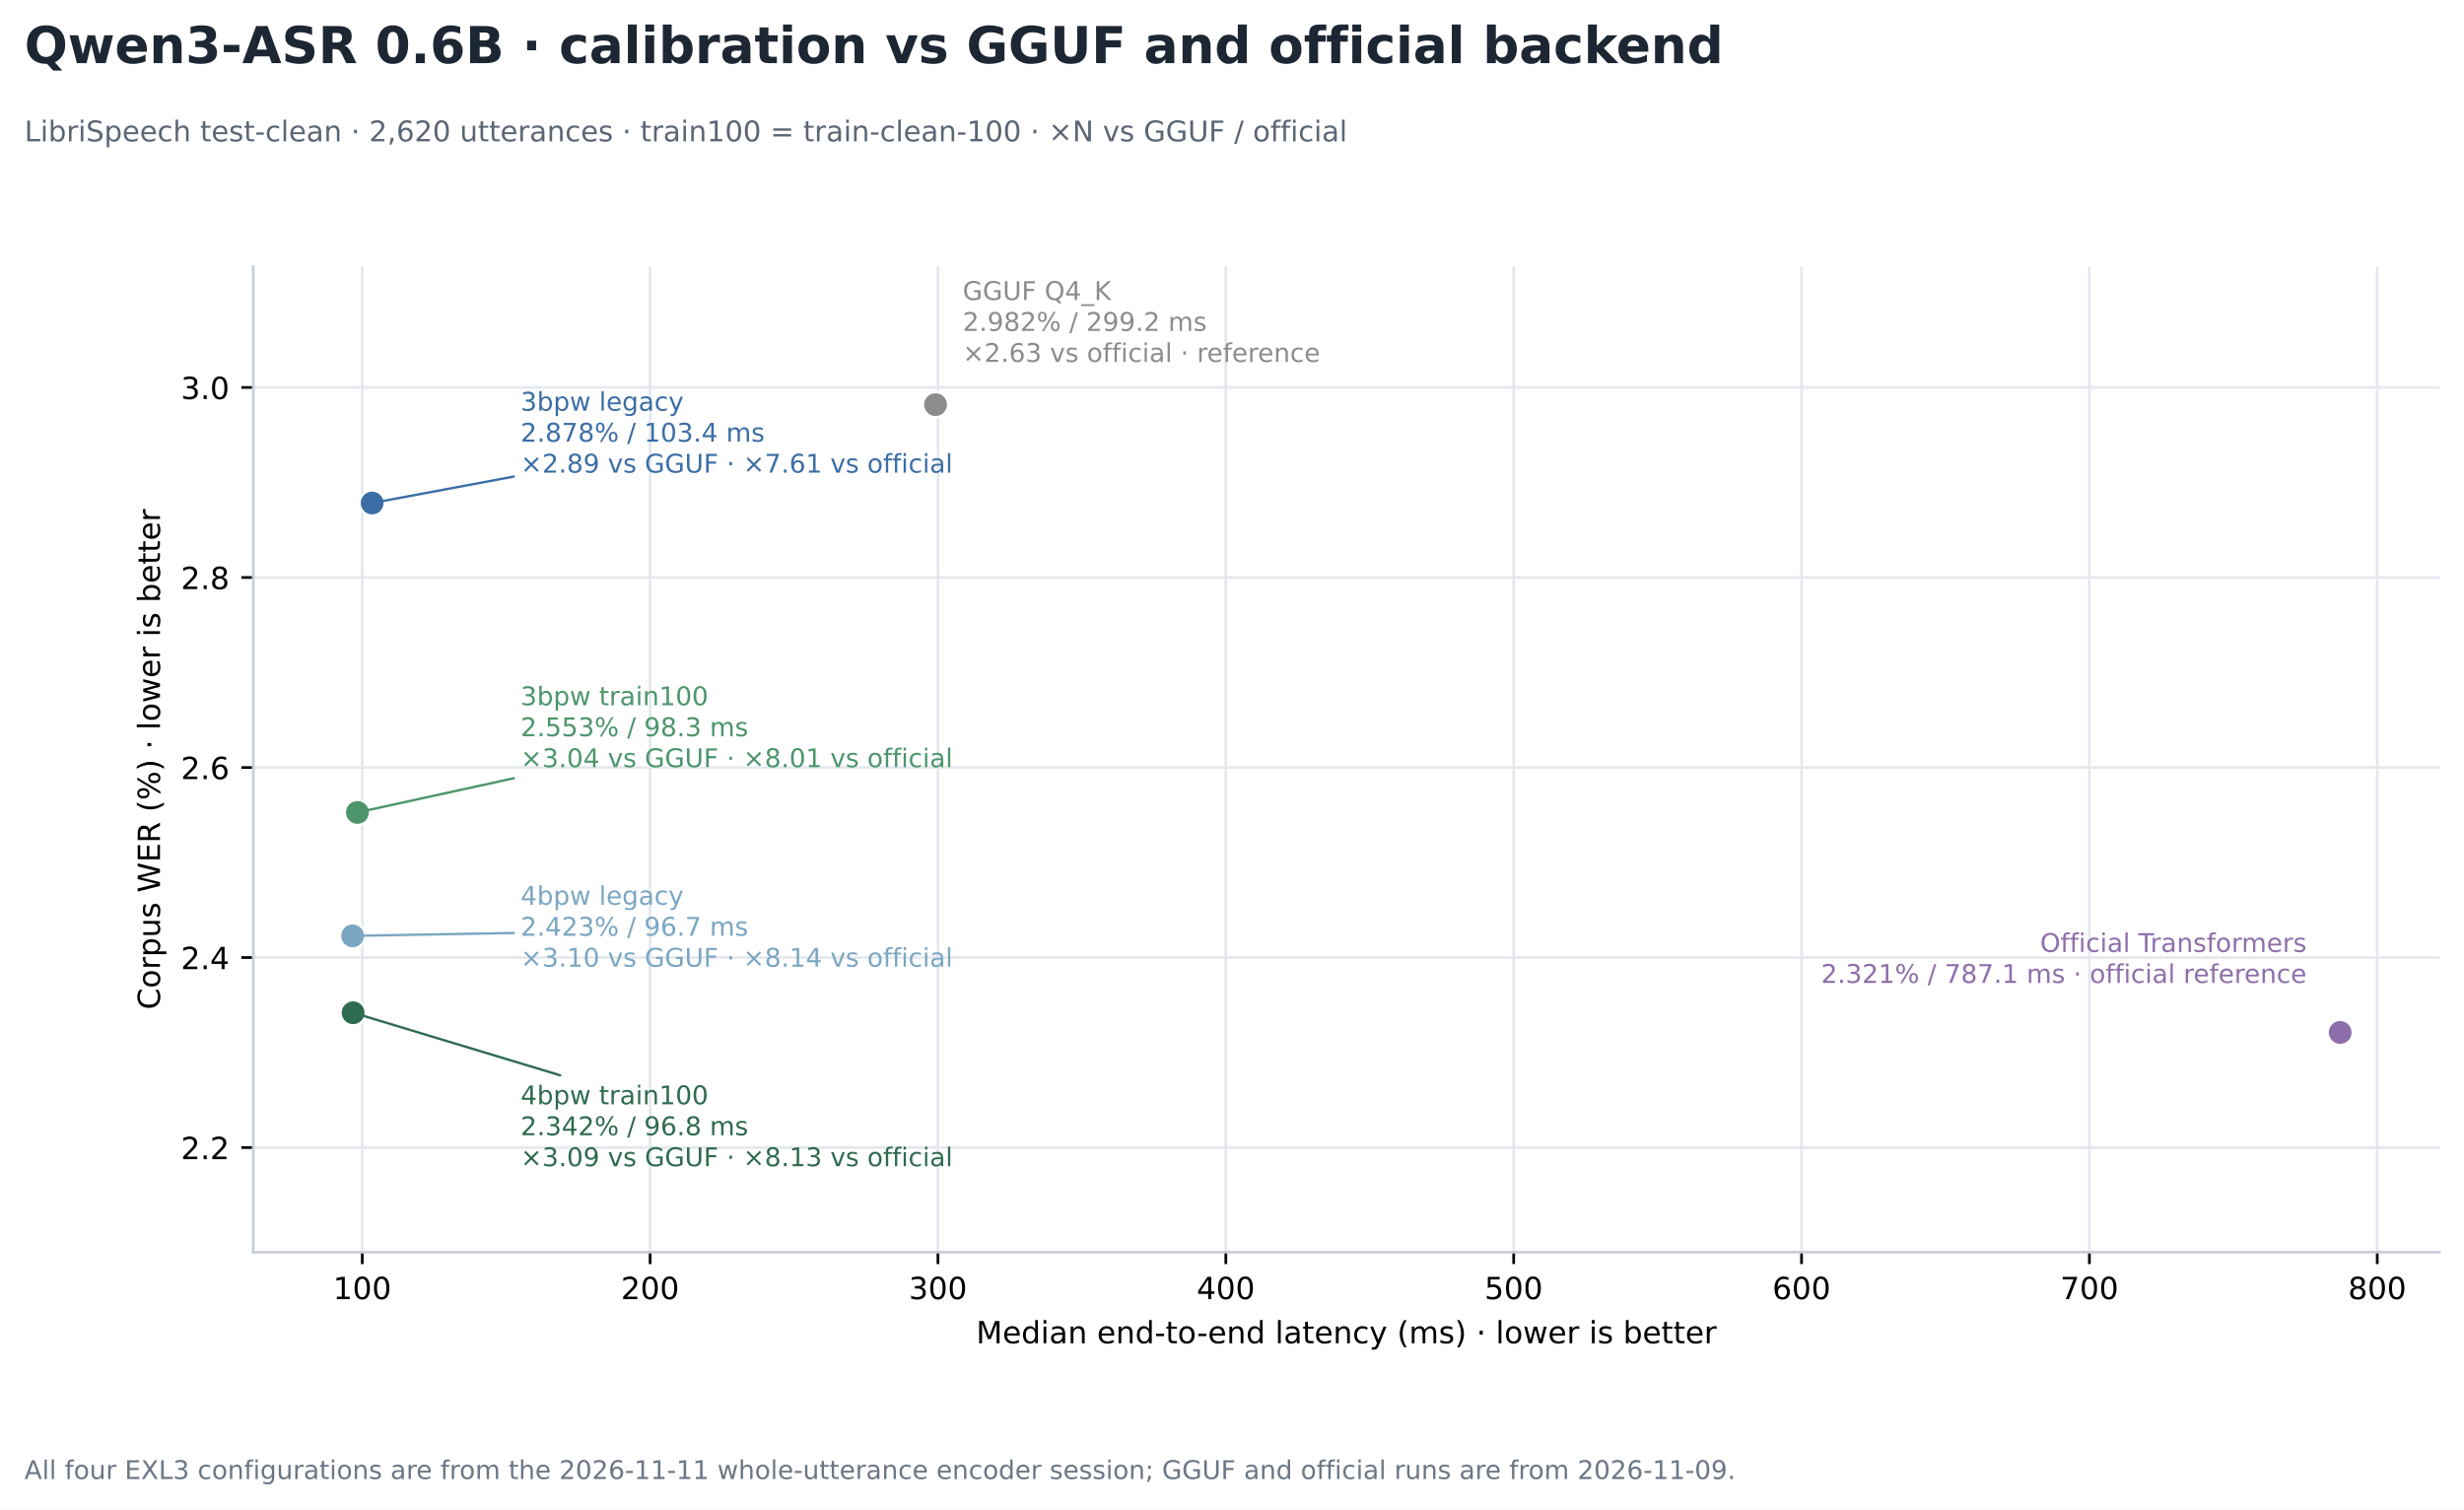
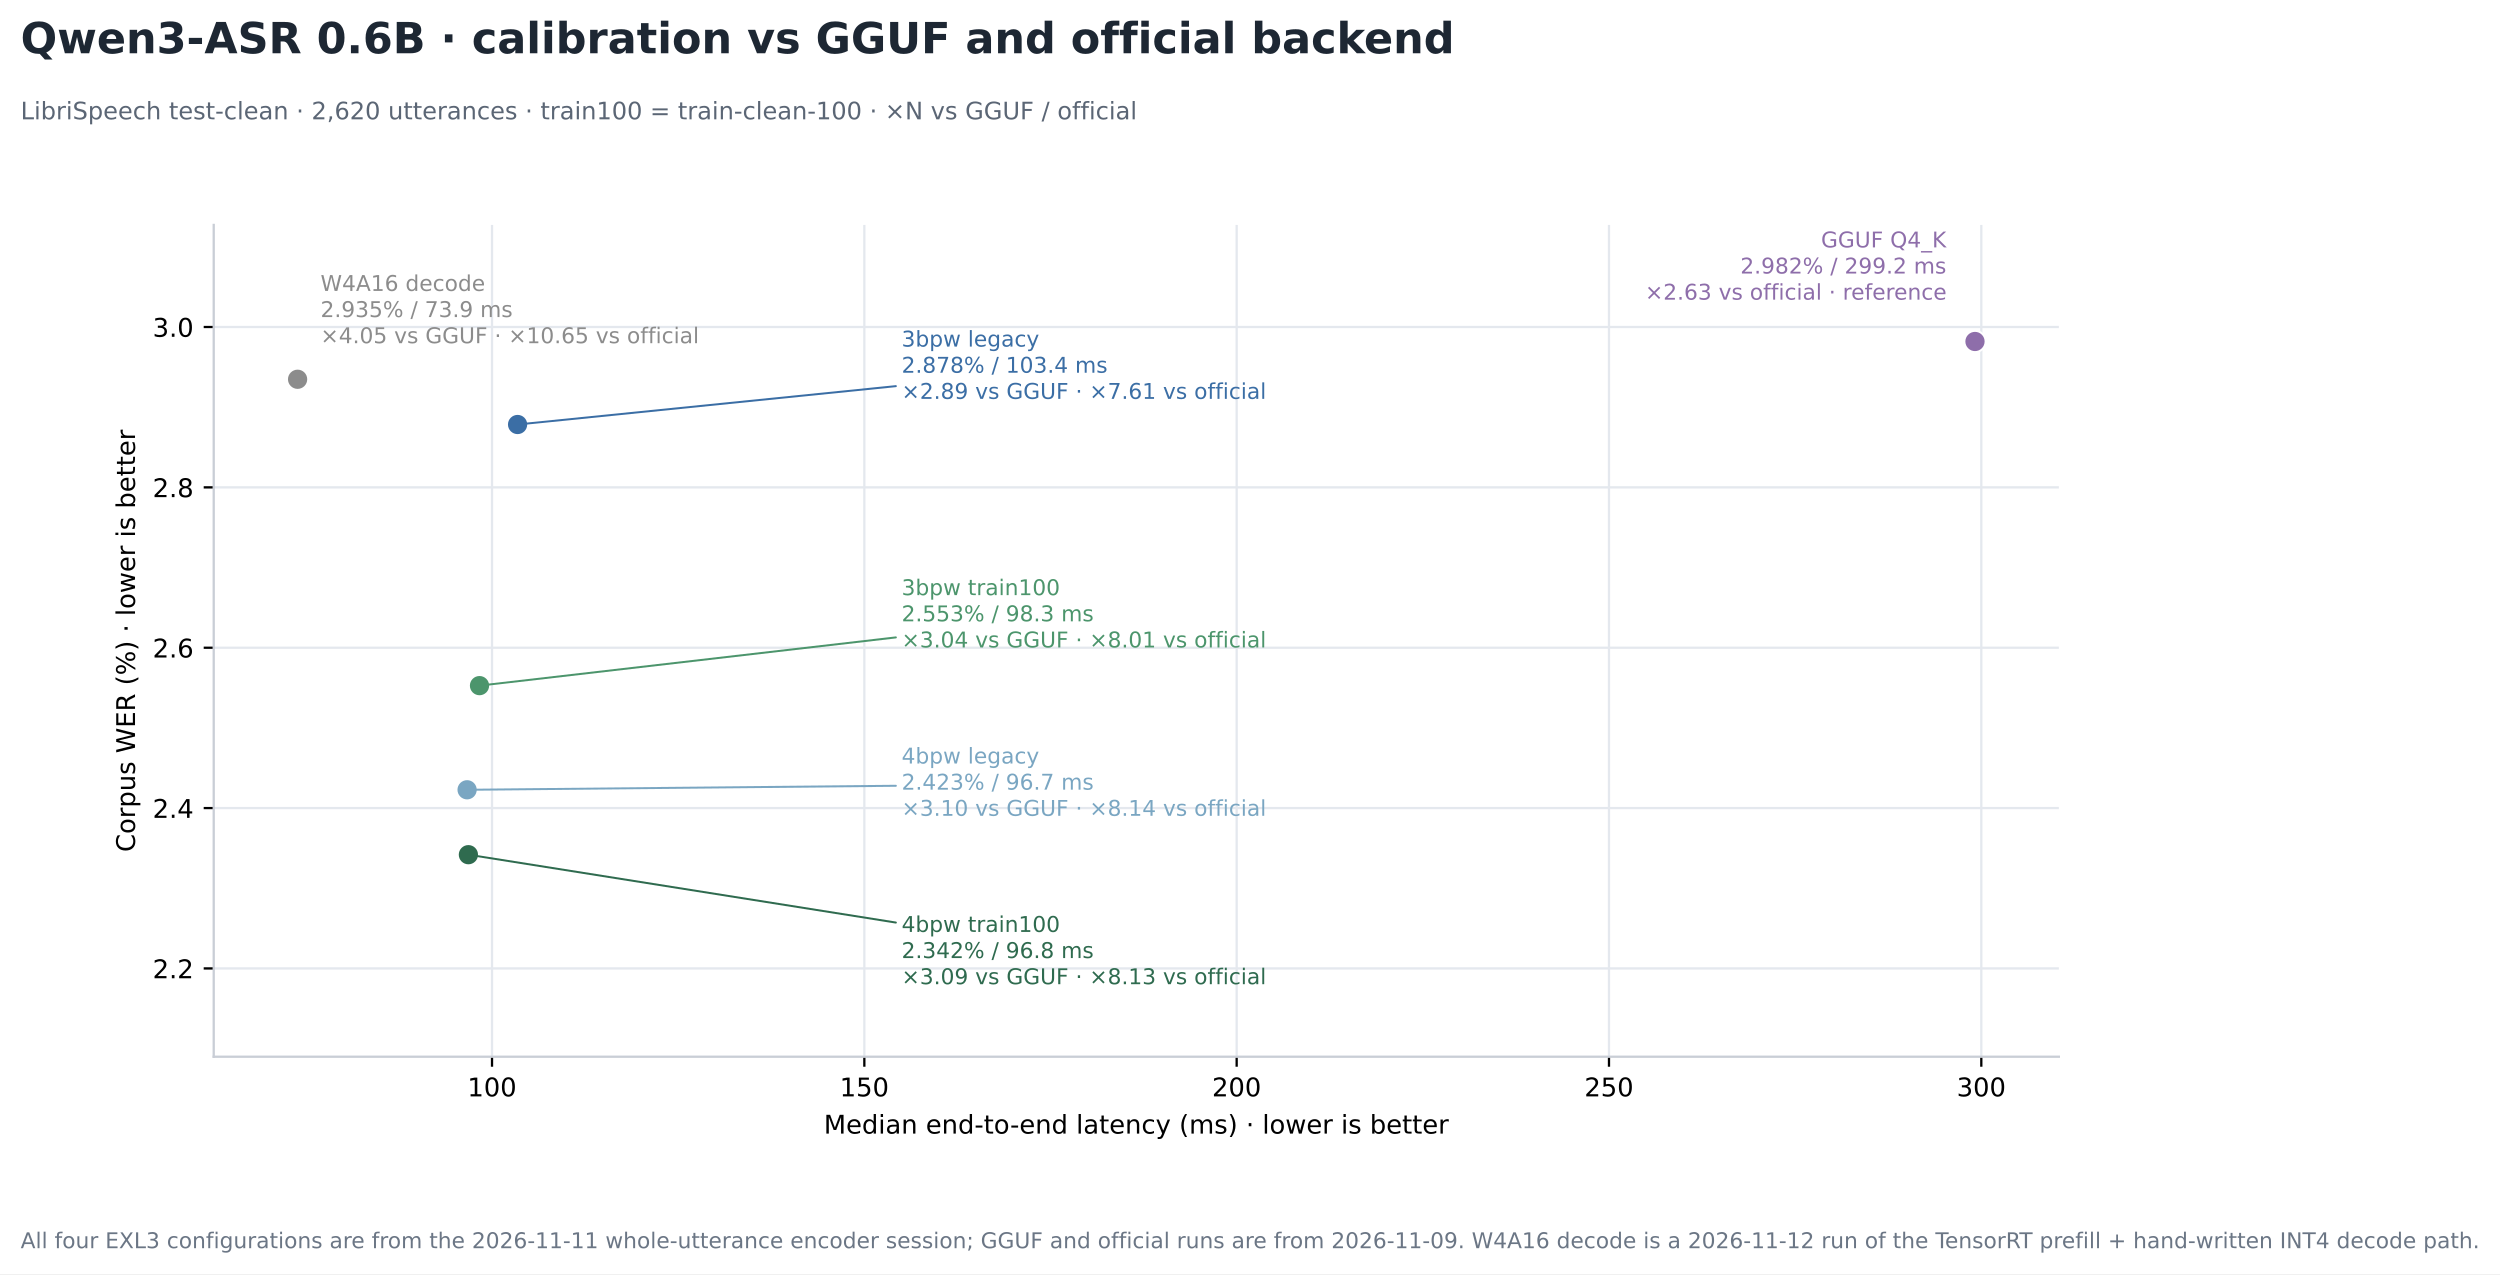
- <svg xmlns="http://www.w3.org/2000/svg" xmlns:xlink="http://www.w3.org/1999/xlink" width="725.76pt" height="444.647pt" viewBox="0 0 725.76 444.647" version="1.1">
+ <svg xmlns="http://www.w3.org/2000/svg" xmlns:xlink="http://www.w3.org/1999/xlink" width="872.522pt" height="444.647pt" viewBox="0 0 872.522 444.647" version="1.1">
  <defs>
    <style type="text/css">*{stroke-linejoin: round; stroke-linecap: butt}</style>
  </defs>
  <g id="figure_1">
    <g id="patch_1">
-       <path d="M 0 444.647 L 725.76 444.647 L 725.76 0 L 0 0 z " style="fill: #ffffff" />
+       <path d="M 0 444.647 L 872.522 444.647 L 872.522 0 L 0 0 z " style="fill: #ffffff" />
    </g>
    <g id="axes_1">
      <g id="patch_2">
        <path d="M 74.592 368.806 L 718.56 368.806 L 718.56 78.502 L 74.592 78.502 z " style="fill: #ffffff" />
      </g>
      <g id="matplotlib.axis_1">
        <g id="xtick_1">
          <g id="line2d_1">
-             <path d="M 106.701 368.806 L 106.701 78.502 " clip-path="url(#pd540e55fc0)" style="fill: none; stroke: #e4e8ee; stroke-width: 0.8; stroke-linecap: square" />
+             <path d="M 171.719 368.806 L 171.719 78.502 " clip-path="url(#p5d30089412)" style="fill: none; stroke: #e4e8ee; stroke-width: 0.8; stroke-linecap: square" />
          </g>
          <g id="line2d_2">
            <defs>
-               <path id="mde0d181254" d="M 0 0 L 0 3.5 " style="stroke: #000000; stroke-width: 0.8" />
+               <path id="ma54159d29b" d="M 0 0 L 0 3.5 " style="stroke: #000000; stroke-width: 0.8" />
            </defs>
            <g>
-               <use xlink:href="#mde0d181254" x="106.701" y="368.806" style="stroke: #000000; stroke-width: 0.8" />
+               <use xlink:href="#ma54159d29b" x="171.719" y="368.806" style="stroke: #000000; stroke-width: 0.8" />
            </g>
          </g>
          <g id="text_1">
-             <text style="font-size: 9px; font-family: 'DejaVu Sans'; text-anchor: middle" x="106.701" y="382.644" transform="rotate(-0 106.7008 382.6435)">100</text>
+             <text style="font-size: 9px; font-family: 'DejaVu Sans'; text-anchor: middle" x="171.719" y="382.644" transform="rotate(-0 171.7188 382.6435)">100</text>
          </g>
        </g>
        <g id="xtick_2">
          <g id="line2d_3">
-             <path d="M 191.488 368.806 L 191.488 78.502 " clip-path="url(#pd540e55fc0)" style="fill: none; stroke: #e4e8ee; stroke-width: 0.8; stroke-linecap: square" />
+             <path d="M 301.662 368.806 L 301.662 78.502 " clip-path="url(#p5d30089412)" style="fill: none; stroke: #e4e8ee; stroke-width: 0.8; stroke-linecap: square" />
          </g>
          <g id="line2d_4">
            <g>
-               <use xlink:href="#mde0d181254" x="191.488" y="368.806" style="stroke: #000000; stroke-width: 0.8" />
+               <use xlink:href="#ma54159d29b" x="301.662" y="368.806" style="stroke: #000000; stroke-width: 0.8" />
            </g>
          </g>
          <g id="text_2">
-             <text style="font-size: 9px; font-family: 'DejaVu Sans'; text-anchor: middle" x="191.488" y="382.644" transform="rotate(-0 191.4877 382.6435)">200</text>
+             <text style="font-size: 9px; font-family: 'DejaVu Sans'; text-anchor: middle" x="301.662" y="382.644" transform="rotate(-0 301.6624 382.6435)">150</text>
          </g>
        </g>
        <g id="xtick_3">
          <g id="line2d_5">
-             <path d="M 276.275 368.806 L 276.275 78.502 " clip-path="url(#pd540e55fc0)" style="fill: none; stroke: #e4e8ee; stroke-width: 0.8; stroke-linecap: square" />
+             <path d="M 431.606 368.806 L 431.606 78.502 " clip-path="url(#p5d30089412)" style="fill: none; stroke: #e4e8ee; stroke-width: 0.8; stroke-linecap: square" />
          </g>
          <g id="line2d_6">
            <g>
-               <use xlink:href="#mde0d181254" x="276.275" y="368.806" style="stroke: #000000; stroke-width: 0.8" />
+               <use xlink:href="#ma54159d29b" x="431.606" y="368.806" style="stroke: #000000; stroke-width: 0.8" />
            </g>
          </g>
          <g id="text_3">
-             <text style="font-size: 9px; font-family: 'DejaVu Sans'; text-anchor: middle" x="276.275" y="382.644" transform="rotate(-0 276.2746 382.6435)">300</text>
+             <text style="font-size: 9px; font-family: 'DejaVu Sans'; text-anchor: middle" x="431.606" y="382.644" transform="rotate(-0 431.6061 382.6435)">200</text>
          </g>
        </g>
        <g id="xtick_4">
          <g id="line2d_7">
-             <path d="M 361.062 368.806 L 361.062 78.502 " clip-path="url(#pd540e55fc0)" style="fill: none; stroke: #e4e8ee; stroke-width: 0.8; stroke-linecap: square" />
+             <path d="M 561.55 368.806 L 561.55 78.502 " clip-path="url(#p5d30089412)" style="fill: none; stroke: #e4e8ee; stroke-width: 0.8; stroke-linecap: square" />
          </g>
          <g id="line2d_8">
            <g>
-               <use xlink:href="#mde0d181254" x="361.062" y="368.806" style="stroke: #000000; stroke-width: 0.8" />
+               <use xlink:href="#ma54159d29b" x="561.55" y="368.806" style="stroke: #000000; stroke-width: 0.8" />
            </g>
          </g>
          <g id="text_4">
-             <text style="font-size: 9px; font-family: 'DejaVu Sans'; text-anchor: middle" x="361.062" y="382.644" transform="rotate(-0 361.0616 382.6435)">400</text>
+             <text style="font-size: 9px; font-family: 'DejaVu Sans'; text-anchor: middle" x="561.55" y="382.644" transform="rotate(-0 561.5497 382.6435)">250</text>
          </g>
        </g>
        <g id="xtick_5">
          <g id="line2d_9">
-             <path d="M 445.848 368.806 L 445.848 78.502 " clip-path="url(#pd540e55fc0)" style="fill: none; stroke: #e4e8ee; stroke-width: 0.8; stroke-linecap: square" />
+             <path d="M 691.493 368.806 L 691.493 78.502 " clip-path="url(#p5d30089412)" style="fill: none; stroke: #e4e8ee; stroke-width: 0.8; stroke-linecap: square" />
          </g>
          <g id="line2d_10">
            <g>
-               <use xlink:href="#mde0d181254" x="445.848" y="368.806" style="stroke: #000000; stroke-width: 0.8" />
+               <use xlink:href="#ma54159d29b" x="691.493" y="368.806" style="stroke: #000000; stroke-width: 0.8" />
            </g>
          </g>
          <g id="text_5">
-             <text style="font-size: 9px; font-family: 'DejaVu Sans'; text-anchor: middle" x="445.848" y="382.644" transform="rotate(-0 445.8485 382.6435)">500</text>
-           </g>
-         </g>
-         <g id="xtick_6">
-           <g id="line2d_11">
-             <path d="M 530.635 368.806 L 530.635 78.502 " clip-path="url(#pd540e55fc0)" style="fill: none; stroke: #e4e8ee; stroke-width: 0.8; stroke-linecap: square" />
-           </g>
-           <g id="line2d_12">
-             <g>
-               <use xlink:href="#mde0d181254" x="530.635" y="368.806" style="stroke: #000000; stroke-width: 0.8" />
-             </g>
-           </g>
-           <g id="text_6">
-             <text style="font-size: 9px; font-family: 'DejaVu Sans'; text-anchor: middle" x="530.635" y="382.644" transform="rotate(-0 530.6354 382.6435)">600</text>
-           </g>
-         </g>
-         <g id="xtick_7">
-           <g id="line2d_13">
-             <path d="M 615.422 368.806 L 615.422 78.502 " clip-path="url(#pd540e55fc0)" style="fill: none; stroke: #e4e8ee; stroke-width: 0.8; stroke-linecap: square" />
-           </g>
-           <g id="line2d_14">
-             <g>
-               <use xlink:href="#mde0d181254" x="615.422" y="368.806" style="stroke: #000000; stroke-width: 0.8" />
-             </g>
-           </g>
-           <g id="text_7">
-             <text style="font-size: 9px; font-family: 'DejaVu Sans'; text-anchor: middle" x="615.422" y="382.644" transform="rotate(-0 615.4223 382.6435)">700</text>
-           </g>
-         </g>
-         <g id="xtick_8">
-           <g id="line2d_15">
-             <path d="M 700.209 368.806 L 700.209 78.502 " clip-path="url(#pd540e55fc0)" style="fill: none; stroke: #e4e8ee; stroke-width: 0.8; stroke-linecap: square" />
-           </g>
-           <g id="line2d_16">
-             <g>
-               <use xlink:href="#mde0d181254" x="700.209" y="368.806" style="stroke: #000000; stroke-width: 0.8" />
-             </g>
-           </g>
-           <g id="text_8">
-             <text style="font-size: 9px; font-family: 'DejaVu Sans'; text-anchor: middle" x="700.209" y="382.644" transform="rotate(-0 700.2092 382.6435)">800</text>
-           </g>
-         </g>
-         <g id="text_9">
+             <text style="font-size: 9px; font-family: 'DejaVu Sans'; text-anchor: middle" x="691.493" y="382.644" transform="rotate(-0 691.4934 382.6435)">300</text>
+           </g>
+         </g>
+         <g id="text_6">
          <text style="font-size: 9px; font-family: 'DejaVu Sans'; text-anchor: middle" x="396.576" y="395.644" transform="rotate(-0 396.576 395.6442)">Median end-to-end latency (ms) · lower is better</text>
        </g>
      </g>
      <g id="matplotlib.axis_2">
        <g id="ytick_1">
+           <g id="line2d_11">
+             <path d="M 74.592 337.993 L 718.56 337.993 " clip-path="url(#p5d30089412)" style="fill: none; stroke: #e4e8ee; stroke-width: 0.8; stroke-linecap: square" />
+           </g>
+           <g id="line2d_12">
+             <defs>
+               <path id="md8fa138a7c" d="M 0 0 L -3.5 0 " style="stroke: #000000; stroke-width: 0.8" />
+             </defs>
+             <g>
+               <use xlink:href="#md8fa138a7c" x="74.592" y="337.993" style="stroke: #000000; stroke-width: 0.8" />
+             </g>
+           </g>
+           <g id="text_7">
+             <text style="font-size: 9px; font-family: 'DejaVu Sans'; text-anchor: end" x="67.592" y="341.412" transform="rotate(-0 67.592 341.412)">2.2</text>
+           </g>
+         </g>
+         <g id="ytick_2">
+           <g id="line2d_13">
+             <path d="M 74.592 282.026 L 718.56 282.026 " clip-path="url(#p5d30089412)" style="fill: none; stroke: #e4e8ee; stroke-width: 0.8; stroke-linecap: square" />
+           </g>
+           <g id="line2d_14">
+             <g>
+               <use xlink:href="#md8fa138a7c" x="74.592" y="282.026" style="stroke: #000000; stroke-width: 0.8" />
+             </g>
+           </g>
+           <g id="text_8">
+             <text style="font-size: 9px; font-family: 'DejaVu Sans'; text-anchor: end" x="67.592" y="285.445" transform="rotate(-0 67.592 285.4447)">2.4</text>
+           </g>
+         </g>
+         <g id="ytick_3">
+           <g id="line2d_15">
+             <path d="M 74.592 226.059 L 718.56 226.059 " clip-path="url(#p5d30089412)" style="fill: none; stroke: #e4e8ee; stroke-width: 0.8; stroke-linecap: square" />
+           </g>
+           <g id="line2d_16">
+             <g>
+               <use xlink:href="#md8fa138a7c" x="74.592" y="226.059" style="stroke: #000000; stroke-width: 0.8" />
+             </g>
+           </g>
+           <g id="text_9">
+             <text style="font-size: 9px; font-family: 'DejaVu Sans'; text-anchor: end" x="67.592" y="229.477" transform="rotate(-0 67.592 229.4774)">2.6</text>
+           </g>
+         </g>
+         <g id="ytick_4">
          <g id="line2d_17">
-             <path d="M 74.592 337.993 L 718.56 337.993 " clip-path="url(#pd540e55fc0)" style="fill: none; stroke: #e4e8ee; stroke-width: 0.8; stroke-linecap: square" />
+             <path d="M 74.592 170.091 L 718.56 170.091 " clip-path="url(#p5d30089412)" style="fill: none; stroke: #e4e8ee; stroke-width: 0.8; stroke-linecap: square" />
          </g>
          <g id="line2d_18">
-             <defs>
-               <path id="mb1ad669aa5" d="M 0 0 L -3.5 0 " style="stroke: #000000; stroke-width: 0.8" />
-             </defs>
-             <g>
-               <use xlink:href="#mb1ad669aa5" x="74.592" y="337.993" style="stroke: #000000; stroke-width: 0.8" />
+             <g>
+               <use xlink:href="#md8fa138a7c" x="74.592" y="170.091" style="stroke: #000000; stroke-width: 0.8" />
            </g>
          </g>
          <g id="text_10">
-             <text style="font-size: 9px; font-family: 'DejaVu Sans'; text-anchor: end" x="67.592" y="341.412" transform="rotate(-0 67.592 341.412)">2.2</text>
-           </g>
-         </g>
-         <g id="ytick_2">
+             <text style="font-size: 9px; font-family: 'DejaVu Sans'; text-anchor: end" x="67.592" y="173.51" transform="rotate(-0 67.592 173.5102)">2.8</text>
+           </g>
+         </g>
+         <g id="ytick_5">
          <g id="line2d_19">
-             <path d="M 74.592 282.026 L 718.56 282.026 " clip-path="url(#pd540e55fc0)" style="fill: none; stroke: #e4e8ee; stroke-width: 0.8; stroke-linecap: square" />
+             <path d="M 74.592 114.124 L 718.56 114.124 " clip-path="url(#p5d30089412)" style="fill: none; stroke: #e4e8ee; stroke-width: 0.8; stroke-linecap: square" />
          </g>
          <g id="line2d_20">
            <g>
-               <use xlink:href="#mb1ad669aa5" x="74.592" y="282.026" style="stroke: #000000; stroke-width: 0.8" />
+               <use xlink:href="#md8fa138a7c" x="74.592" y="114.124" style="stroke: #000000; stroke-width: 0.8" />
            </g>
          </g>
          <g id="text_11">
-             <text style="font-size: 9px; font-family: 'DejaVu Sans'; text-anchor: end" x="67.592" y="285.445" transform="rotate(-0 67.592 285.4447)">2.4</text>
-           </g>
-         </g>
-         <g id="ytick_3">
-           <g id="line2d_21">
-             <path d="M 74.592 226.059 L 718.56 226.059 " clip-path="url(#pd540e55fc0)" style="fill: none; stroke: #e4e8ee; stroke-width: 0.8; stroke-linecap: square" />
-           </g>
-           <g id="line2d_22">
-             <g>
-               <use xlink:href="#mb1ad669aa5" x="74.592" y="226.059" style="stroke: #000000; stroke-width: 0.8" />
-             </g>
-           </g>
-           <g id="text_12">
-             <text style="font-size: 9px; font-family: 'DejaVu Sans'; text-anchor: end" x="67.592" y="229.477" transform="rotate(-0 67.592 229.4774)">2.6</text>
-           </g>
-         </g>
-         <g id="ytick_4">
-           <g id="line2d_23">
-             <path d="M 74.592 170.091 L 718.56 170.091 " clip-path="url(#pd540e55fc0)" style="fill: none; stroke: #e4e8ee; stroke-width: 0.8; stroke-linecap: square" />
-           </g>
-           <g id="line2d_24">
-             <g>
-               <use xlink:href="#mb1ad669aa5" x="74.592" y="170.091" style="stroke: #000000; stroke-width: 0.8" />
-             </g>
-           </g>
-           <g id="text_13">
-             <text style="font-size: 9px; font-family: 'DejaVu Sans'; text-anchor: end" x="67.592" y="173.51" transform="rotate(-0 67.592 173.5102)">2.8</text>
-           </g>
-         </g>
-         <g id="ytick_5">
-           <g id="line2d_25">
-             <path d="M 74.592 114.124 L 718.56 114.124 " clip-path="url(#pd540e55fc0)" style="fill: none; stroke: #e4e8ee; stroke-width: 0.8; stroke-linecap: square" />
-           </g>
-           <g id="line2d_26">
-             <g>
-               <use xlink:href="#mb1ad669aa5" x="74.592" y="114.124" style="stroke: #000000; stroke-width: 0.8" />
-             </g>
-           </g>
-           <g id="text_14">
            <text style="font-size: 9px; font-family: 'DejaVu Sans'; text-anchor: end" x="67.592" y="117.543" transform="rotate(-0 67.592 117.5429)">3.0</text>
          </g>
        </g>
-         <g id="text_15">
+         <g id="text_12">
          <text style="font-size: 9px; font-family: 'DejaVu Sans'; text-anchor: middle" x="47.117" y="223.654" transform="rotate(-90 47.11708 223.6537)">Corpus WER (%) · lower is better</text>
        </g>
      </g>
      <g id="patch_3">
        <path d="M 74.592 368.806 L 74.592 78.502 " style="fill: none; stroke: #c9ced6; stroke-width: 0.8; stroke-linejoin: miter; stroke-linecap: square" />
      </g>
      <g id="patch_4">
        <path d="M 74.592 368.806 L 718.56 368.806 " style="fill: none; stroke: #c9ced6; stroke-width: 0.8; stroke-linejoin: miter; stroke-linecap: square" />
      </g>
      <g id="PathCollection_1">
        <defs>
-           <path id="m222b459c9e" d="M 0 3.708 C 0.983 3.708 1.927 3.317 2.622 2.622 C 3.317 1.927 3.708 0.983 3.708 0 C 3.708 -0.983 3.317 -1.927 2.622 -2.622 C 1.927 -3.317 0.983 -3.708 0 -3.708 C -0.983 -3.708 -1.927 -3.317 -2.622 -2.622 C -3.317 -1.927 -3.708 -0.983 -3.708 0 C -3.708 0.983 -3.317 1.927 -2.622 2.622 C -1.927 3.317 -0.983 3.708 0 3.708 z " style="stroke: #ffffff; stroke-width: 0.7" />
-         </defs>
-         <g clip-path="url(#pd540e55fc0)">
-           <use xlink:href="#m222b459c9e" x="109.612" y="148.155" style="fill: #3b6ea5; stroke: #ffffff; stroke-width: 0.7" />
+           <path id="m9288dd7c83" d="M 0 3.708 C 0.983 3.708 1.927 3.317 2.622 2.622 C 3.317 1.927 3.708 0.983 3.708 0 C 3.708 -0.983 3.317 -1.927 2.622 -2.622 C 1.927 -3.317 0.983 -3.708 0 -3.708 C -0.983 -3.708 -1.927 -3.317 -2.622 -2.622 C -3.317 -1.927 -3.708 -0.983 -3.708 0 C -3.708 0.983 -3.317 1.927 -2.622 2.622 C -1.927 3.317 -0.983 3.708 0 3.708 z " style="stroke: #ffffff; stroke-width: 0.7" />
+         </defs>
+         <g clip-path="url(#p5d30089412)">
+           <use xlink:href="#m9288dd7c83" x="180.641" y="148.155" style="fill: #3b6ea5; stroke: #ffffff; stroke-width: 0.7" />
        </g>
      </g>
      <g id="patch_5">
-         <path d="M 151.336 140.363 Q 131.949 143.984 112.563 147.604 " style="fill: none; stroke: #3b6ea5; stroke-width: 0.7; stroke-linecap: round" />
+         <path d="M 312.654 134.767 Q 248.14 141.31 183.626 147.852 " style="fill: none; stroke: #3b6ea5; stroke-width: 0.7; stroke-linecap: round" />
+       </g>
+       <g id="text_13">
+         <text style="font-size: 7.6px; font-family: 'DejaVu Sans'; fill: #3b6ea5" transform="translate(314.6568 120.9685)">3bpw legacy</text>
+         <text style="font-size: 7.6px; font-family: 'DejaVu Sans'; fill: #3b6ea5" transform="translate(314.6568 130.09)">2.878% / 103.4 ms</text>
+         <text style="font-size: 7.6px; font-family: 'DejaVu Sans'; fill: #3b6ea5" transform="translate(314.6568 139.212)">×2.89 vs GGUF · ×7.61 vs official</text>
+       </g>
+       <g id="PathCollection_2">
+         <defs>
+           <path id="mb08885c622" d="M 0 3.708 C 0.983 3.708 1.927 3.317 2.622 2.622 C 3.317 1.927 3.708 0.983 3.708 0 C 3.708 -0.983 3.317 -1.927 2.622 -2.622 C 1.927 -3.317 0.983 -3.708 0 -3.708 C -0.983 -3.708 -1.927 -3.317 -2.622 -2.622 C -3.317 -1.927 -3.708 -0.983 -3.708 0 C -3.708 0.983 -3.317 1.927 -2.622 2.622 C -1.927 3.317 -0.983 3.708 0 3.708 z " style="stroke: #ffffff; stroke-width: 0.7" />
+         </defs>
+         <g clip-path="url(#p5d30089412)">
+           <use xlink:href="#mb08885c622" x="167.352" y="239.292" style="fill: #4c956c; stroke: #ffffff; stroke-width: 0.7" />
+         </g>
+       </g>
+       <g id="patch_6">
+         <path d="M 312.658 222.461 Q 241.497 230.704 170.337 238.946 " style="fill: none; stroke: #4c956c; stroke-width: 0.7; stroke-linecap: round" />
+       </g>
+       <g id="text_14">
+         <text style="font-size: 7.6px; font-family: 'DejaVu Sans'; fill: #4c956c" transform="translate(314.6568 207.7178)">3bpw train100</text>
+         <text style="font-size: 7.6px; font-family: 'DejaVu Sans'; fill: #4c956c" transform="translate(314.6568 216.8393)">2.553% / 98.3 ms</text>
+         <text style="font-size: 7.6px; font-family: 'DejaVu Sans'; fill: #4c956c" transform="translate(314.6568 225.9613)">×3.04 vs GGUF · ×8.01 vs official</text>
+       </g>
+       <g id="PathCollection_3">
+         <defs>
+           <path id="m63d0d5c3cc" d="M 0 3.708 C 0.983 3.708 1.927 3.317 2.622 2.622 C 3.317 1.927 3.708 0.983 3.708 0 C 3.708 -0.983 3.317 -1.927 2.622 -2.622 C 1.927 -3.317 0.983 -3.708 0 -3.708 C -0.983 -3.708 -1.927 -3.317 -2.622 -2.622 C -3.317 -1.927 -3.708 -0.983 -3.708 0 C -3.708 0.983 -3.317 1.927 -2.622 2.622 C -1.927 3.317 -0.983 3.708 0 3.708 z " style="stroke: #ffffff; stroke-width: 0.7" />
+         </defs>
+         <g clip-path="url(#p5d30089412)">
+           <use xlink:href="#m63d0d5c3cc" x="163.021" y="275.641" style="fill: #7aa6c2; stroke: #ffffff; stroke-width: 0.7" />
+         </g>
+       </g>
+       <g id="patch_7">
+         <path d="M 312.658 274.243 Q 239.34 274.928 166.021 275.613 " style="fill: none; stroke: #7aa6c2; stroke-width: 0.7; stroke-linecap: round" />
+       </g>
+       <g id="text_15">
+         <text style="font-size: 7.6px; font-family: 'DejaVu Sans'; fill: #7aa6c2" transform="translate(314.6568 266.4834)">4bpw legacy</text>
+         <text style="font-size: 7.6px; font-family: 'DejaVu Sans'; fill: #7aa6c2" transform="translate(314.6568 275.6049)">2.423% / 96.7 ms</text>
+         <text style="font-size: 7.6px; font-family: 'DejaVu Sans'; fill: #7aa6c2" transform="translate(314.6568 284.727)">×3.10 vs GGUF · ×8.14 vs official</text>
+       </g>
+       <g id="PathCollection_4">
+         <defs>
+           <path id="m24ef296624" d="M 0 3.708 C 0.983 3.708 1.927 3.317 2.622 2.622 C 3.317 1.927 3.708 0.983 3.708 0 C 3.708 -0.983 3.317 -1.927 2.622 -2.622 C 1.927 -3.317 0.983 -3.708 0 -3.708 C -0.983 -3.708 -1.927 -3.317 -2.622 -2.622 C -3.317 -1.927 -3.708 -0.983 -3.708 0 C -3.708 0.983 -3.317 1.927 -2.622 2.622 C -1.927 3.317 -0.983 3.708 0 3.708 z " style="stroke: #ffffff; stroke-width: 0.7" />
+         </defs>
+         <g clip-path="url(#p5d30089412)">
+           <use xlink:href="#m24ef296624" x="163.472" y="298.293" style="fill: #2f6b4f; stroke: #ffffff; stroke-width: 0.7" />
+         </g>
+       </g>
+       <g id="patch_8">
+         <path d="M 312.657 321.982 Q 239.547 310.373 166.436 298.764 " style="fill: none; stroke: #2f6b4f; stroke-width: 0.7; stroke-linecap: round" />
      </g>
      <g id="text_16">
-         <text style="font-size: 7.6px; font-family: 'DejaVu Sans'; fill: #3b6ea5" transform="translate(153.3336 120.9685)">3bpw legacy</text>
-         <text style="font-size: 7.6px; font-family: 'DejaVu Sans'; fill: #3b6ea5" transform="translate(153.3336 130.09)">2.878% / 103.4 ms</text>
-         <text style="font-size: 7.6px; font-family: 'DejaVu Sans'; fill: #3b6ea5" transform="translate(153.3336 139.212)">×2.89 vs GGUF · ×7.61 vs official</text>
-       </g>
-       <g id="PathCollection_2">
-         <defs>
-           <path id="m1c1701a3df" d="M 0 3.708 C 0.983 3.708 1.927 3.317 2.622 2.622 C 3.317 1.927 3.708 0.983 3.708 0 C 3.708 -0.983 3.317 -1.927 2.622 -2.622 C 1.927 -3.317 0.983 -3.708 0 -3.708 C -0.983 -3.708 -1.927 -3.317 -2.622 -2.622 C -3.317 -1.927 -3.708 -0.983 -3.708 0 C -3.708 0.983 -3.317 1.927 -2.622 2.622 C -1.927 3.317 -0.983 3.708 0 3.708 z " style="stroke: #ffffff; stroke-width: 0.7" />
-         </defs>
-         <g clip-path="url(#pd540e55fc0)">
-           <use xlink:href="#m1c1701a3df" x="105.276" y="239.292" style="fill: #4c956c; stroke: #ffffff; stroke-width: 0.7" />
-         </g>
-       </g>
-       <g id="patch_6">
-         <path d="M 151.337 229.214 Q 129.773 233.932 108.208 238.65 " style="fill: none; stroke: #4c956c; stroke-width: 0.7; stroke-linecap: round" />
+         <text style="font-size: 7.6px; font-family: 'DejaVu Sans'; fill: #2f6b4f" transform="translate(314.6568 325.2491)">4bpw train100</text>
+         <text style="font-size: 7.6px; font-family: 'DejaVu Sans'; fill: #2f6b4f" transform="translate(314.6568 334.3706)">2.342% / 96.8 ms</text>
+         <text style="font-size: 7.6px; font-family: 'DejaVu Sans'; fill: #2f6b4f" transform="translate(314.6568 343.4927)">×3.09 vs GGUF · ×8.13 vs official</text>
+       </g>
+       <g id="PathCollection_5">
+         <defs>
+           <path id="mb6623f74fb" d="M 0 3.708 C 0.983 3.708 1.927 3.317 2.622 2.622 C 3.317 1.927 3.708 0.983 3.708 0 C 3.708 -0.983 3.317 -1.927 2.622 -2.622 C 1.927 -3.317 0.983 -3.708 0 -3.708 C -0.983 -3.708 -1.927 -3.317 -2.622 -2.622 C -3.317 -1.927 -3.708 -0.983 -3.708 0 C -3.708 0.983 -3.317 1.927 -2.622 2.622 C -1.927 3.317 -0.983 3.708 0 3.708 z " style="stroke: #ffffff; stroke-width: 0.7" />
+         </defs>
+         <g clip-path="url(#p5d30089412)">
+           <use xlink:href="#mb6623f74fb" x="103.863" y="132.369" style="fill: #8c8c8c; stroke: #ffffff; stroke-width: 0.7" />
+         </g>
      </g>
      <g id="text_17">
-         <text style="font-size: 7.6px; font-family: 'DejaVu Sans'; fill: #4c956c" transform="translate(153.3336 207.7178)">3bpw train100</text>
-         <text style="font-size: 7.6px; font-family: 'DejaVu Sans'; fill: #4c956c" transform="translate(153.3336 216.8393)">2.553% / 98.3 ms</text>
-         <text style="font-size: 7.6px; font-family: 'DejaVu Sans'; fill: #4c956c" transform="translate(153.3336 225.9613)">×3.04 vs GGUF · ×8.01 vs official</text>
-       </g>
-       <g id="PathCollection_3">
-         <defs>
-           <path id="m183f484a01" d="M 0 3.708 C 0.983 3.708 1.927 3.317 2.622 2.622 C 3.317 1.927 3.708 0.983 3.708 0 C 3.708 -0.983 3.317 -1.927 2.622 -2.622 C 1.927 -3.317 0.983 -3.708 0 -3.708 C -0.983 -3.708 -1.927 -3.317 -2.622 -2.622 C -3.317 -1.927 -3.708 -0.983 -3.708 0 C -3.708 0.983 -3.317 1.927 -2.622 2.622 C -1.927 3.317 -0.983 3.708 0 3.708 z " style="stroke: #ffffff; stroke-width: 0.7" />
-         </defs>
-         <g clip-path="url(#pd540e55fc0)">
-           <use xlink:href="#m183f484a01" x="103.863" y="275.641" style="fill: #7aa6c2; stroke: #ffffff; stroke-width: 0.7" />
-         </g>
-       </g>
-       <g id="patch_7">
-         <path d="M 151.335 274.797 Q 129.098 275.192 106.862 275.588 " style="fill: none; stroke: #7aa6c2; stroke-width: 0.7; stroke-linecap: round" />
+         <text style="font-size: 7.6px; font-family: 'DejaVu Sans'; fill: #8c8c8c" transform="translate(111.8633 101.5394)">W4A16 decode</text>
+         <text style="font-size: 7.6px; font-family: 'DejaVu Sans'; fill: #8c8c8c" transform="translate(111.8633 110.6609)">2.935% / 73.9 ms</text>
+         <text style="font-size: 7.6px; font-family: 'DejaVu Sans'; fill: #8c8c8c" transform="translate(111.8633 119.783)">×4.05 vs GGUF · ×10.65 vs official</text>
+       </g>
+       <g id="PathCollection_6">
+         <defs>
+           <path id="me52245ce09" d="M 0 3.708 C 0.983 3.708 1.927 3.317 2.622 2.622 C 3.317 1.927 3.708 0.983 3.708 0 C 3.708 -0.983 3.317 -1.927 2.622 -2.622 C 1.927 -3.317 0.983 -3.708 0 -3.708 C -0.983 -3.708 -1.927 -3.317 -2.622 -2.622 C -3.317 -1.927 -3.708 -0.983 -3.708 0 C -3.708 0.983 -3.317 1.927 -2.622 2.622 C -1.927 3.317 -0.983 3.708 0 3.708 z " style="stroke: #ffffff; stroke-width: 0.7" />
+         </defs>
+         <g clip-path="url(#p5d30089412)">
+           <use xlink:href="#me52245ce09" x="689.289" y="119.181" style="fill: #8e6eaa; stroke: #ffffff; stroke-width: 0.7" />
+         </g>
      </g>
      <g id="text_18">
-         <text style="font-size: 7.6px; font-family: 'DejaVu Sans'; fill: #7aa6c2" transform="translate(153.3336 266.4834)">4bpw legacy</text>
-         <text style="font-size: 7.6px; font-family: 'DejaVu Sans'; fill: #7aa6c2" transform="translate(153.3336 275.6049)">2.423% / 96.7 ms</text>
-         <text style="font-size: 7.6px; font-family: 'DejaVu Sans'; fill: #7aa6c2" transform="translate(153.3336 284.727)">×3.10 vs GGUF · ×8.14 vs official</text>
-       </g>
-       <g id="PathCollection_4">
-         <defs>
-           <path id="mea63eddde2" d="M 0 3.708 C 0.983 3.708 1.927 3.317 2.622 2.622 C 3.317 1.927 3.708 0.983 3.708 0 C 3.708 -0.983 3.317 -1.927 2.622 -2.622 C 1.927 -3.317 0.983 -3.708 0 -3.708 C -0.983 -3.708 -1.927 -3.317 -2.622 -2.622 C -3.317 -1.927 -3.708 -0.983 -3.708 0 C -3.708 0.983 -3.317 1.927 -2.622 2.622 C -1.927 3.317 -0.983 3.708 0 3.708 z " style="stroke: #ffffff; stroke-width: 0.7" />
-         </defs>
-         <g clip-path="url(#pd540e55fc0)">
-           <use xlink:href="#mea63eddde2" x="104.01" y="298.293" style="fill: #2f6b4f; stroke: #ffffff; stroke-width: 0.7" />
-         </g>
-       </g>
-       <g id="patch_8">
-         <path d="M 164.996 316.713 Q 135.938 307.937 106.88 299.16 " style="fill: none; stroke: #2f6b4f; stroke-width: 0.7; stroke-linecap: round" />
-       </g>
-       <g id="text_19">
-         <text style="font-size: 7.6px; font-family: 'DejaVu Sans'; fill: #2f6b4f" transform="translate(153.3336 325.2491)">4bpw train100</text>
-         <text style="font-size: 7.6px; font-family: 'DejaVu Sans'; fill: #2f6b4f" transform="translate(153.3336 334.3706)">2.342% / 96.8 ms</text>
-         <text style="font-size: 7.6px; font-family: 'DejaVu Sans'; fill: #2f6b4f" transform="translate(153.3336 343.4927)">×3.09 vs GGUF · ×8.13 vs official</text>
-       </g>
-       <g id="PathCollection_5">
-         <defs>
-           <path id="m257a0e2dbe" d="M 0 3.708 C 0.983 3.708 1.927 3.317 2.622 2.622 C 3.317 1.927 3.708 0.983 3.708 0 C 3.708 -0.983 3.317 -1.927 2.622 -2.622 C 1.927 -3.317 0.983 -3.708 0 -3.708 C -0.983 -3.708 -1.927 -3.317 -2.622 -2.622 C -3.317 -1.927 -3.708 -0.983 -3.708 0 C -3.708 0.983 -3.317 1.927 -2.622 2.622 C -1.927 3.317 -0.983 3.708 0 3.708 z " style="stroke: #ffffff; stroke-width: 0.7" />
-         </defs>
-         <g clip-path="url(#pd540e55fc0)">
-           <use xlink:href="#m257a0e2dbe" x="275.555" y="119.181" style="fill: #8c8c8c; stroke: #ffffff; stroke-width: 0.7" />
-         </g>
-       </g>
-       <g id="text_20">
-         <text style="font-size: 7.6px; font-family: 'DejaVu Sans'; fill: #8c8c8c" transform="translate(283.5554 88.35111)">GGUF Q4_K</text>
-         <text style="font-size: 7.6px; font-family: 'DejaVu Sans'; fill: #8c8c8c" transform="translate(283.5554 97.4726)">2.982% / 299.2 ms</text>
-         <text style="font-size: 7.6px; font-family: 'DejaVu Sans'; fill: #8c8c8c" transform="translate(283.5554 106.5947)">×2.63 vs official · reference</text>
-       </g>
-       <g id="PathCollection_6">
-         <defs>
-           <path id="m2fa8398202" d="M 0 3.708 C 0.983 3.708 1.927 3.317 2.622 2.622 C 3.317 1.927 3.708 0.983 3.708 0 C 3.708 -0.983 3.317 -1.927 2.622 -2.622 C 1.927 -3.317 0.983 -3.708 0 -3.708 C -0.983 -3.708 -1.927 -3.317 -2.622 -2.622 C -3.317 -1.927 -3.708 -0.983 -3.708 0 C -3.708 0.983 -3.317 1.927 -2.622 2.622 C -1.927 3.317 -0.983 3.708 0 3.708 z " style="stroke: #ffffff; stroke-width: 0.7" />
-         </defs>
-         <g clip-path="url(#pd540e55fc0)">
-           <use xlink:href="#m2fa8398202" x="689.289" y="304.088" style="fill: #8e6eaa; stroke: #ffffff; stroke-width: 0.7" />
-         </g>
-       </g>
-       <g id="text_21">
-         <text style="font-size: 7.6px; font-family: 'DejaVu Sans'; fill: #8e6eaa" transform="translate(600.922 280.3796)">Official Transformers</text>
-         <text style="font-size: 7.6px; font-family: 'DejaVu Sans'; fill: #8e6eaa" transform="translate(536.3755 289.5017)">2.321% / 787.1 ms · official reference</text>
-       </g>
-     </g>
-     <g id="text_22">
+         <text style="font-size: 7.6px; font-family: 'DejaVu Sans'; fill: #8e6eaa" transform="translate(635.5602 86.35111)">GGUF Q4_K</text>
+         <text style="font-size: 7.6px; font-family: 'DejaVu Sans'; fill: #8e6eaa" transform="translate(607.3844 95.4726)">2.982% / 299.2 ms</text>
+         <text style="font-size: 7.6px; font-family: 'DejaVu Sans'; fill: #8e6eaa" transform="translate(574.1166 104.5947)">×2.63 vs official · reference</text>
+       </g>
+     </g>
+     <g id="text_19">
      <text style="font-weight: 700; font-size: 15px; font-family: 'DejaVu Sans'; text-anchor: start; fill: #1d2733" x="7.2" y="18.598" transform="rotate(-0 7.2 18.59766)">Qwen3-ASR 0.6B · calibration vs GGUF and official backend</text>
    </g>
-     <g id="text_23">
+     <g id="text_20">
      <text style="font-size: 8.4px; font-family: 'DejaVu Sans'; text-anchor: start; fill: #5b6675" x="7.2" y="41.638" transform="rotate(-0 7.2 41.63766)">LibriSpeech test-clean · 2,620 utterances · train100 = train-clean-100 · ×N vs GGUF / official</text>
    </g>
-     <g id="text_24">
-       <text style="font-size: 7.6px; font-family: 'DejaVu Sans'; text-anchor: start; fill: #6b7685" x="7.2" y="435.622" transform="rotate(-0 7.2 435.6217)">All four EXL3 configurations are from the 2026-11-11 whole-utterance encoder session; GGUF and official runs are from 2026-11-09.</text>
+     <g id="text_21">
+       <text style="font-size: 7.6px; font-family: 'DejaVu Sans'; text-anchor: start; fill: #6b7685" x="7.2" y="435.622" transform="rotate(-0 7.2 435.6217)">All four EXL3 configurations are from the 2026-11-11 whole-utterance encoder session; GGUF and official runs are from 2026-11-09. W4A16 decode is a 2026-11-12 run of the TensorRT prefill + hand-written INT4 decode path.</text>
    </g>
  </g>
  <defs>
-     <clipPath id="pd540e55fc0">
+     <clipPath id="p5d30089412">
      <rect x="74.592" y="78.502" width="643.968" height="290.304" />
    </clipPath>
  </defs>
</svg>
